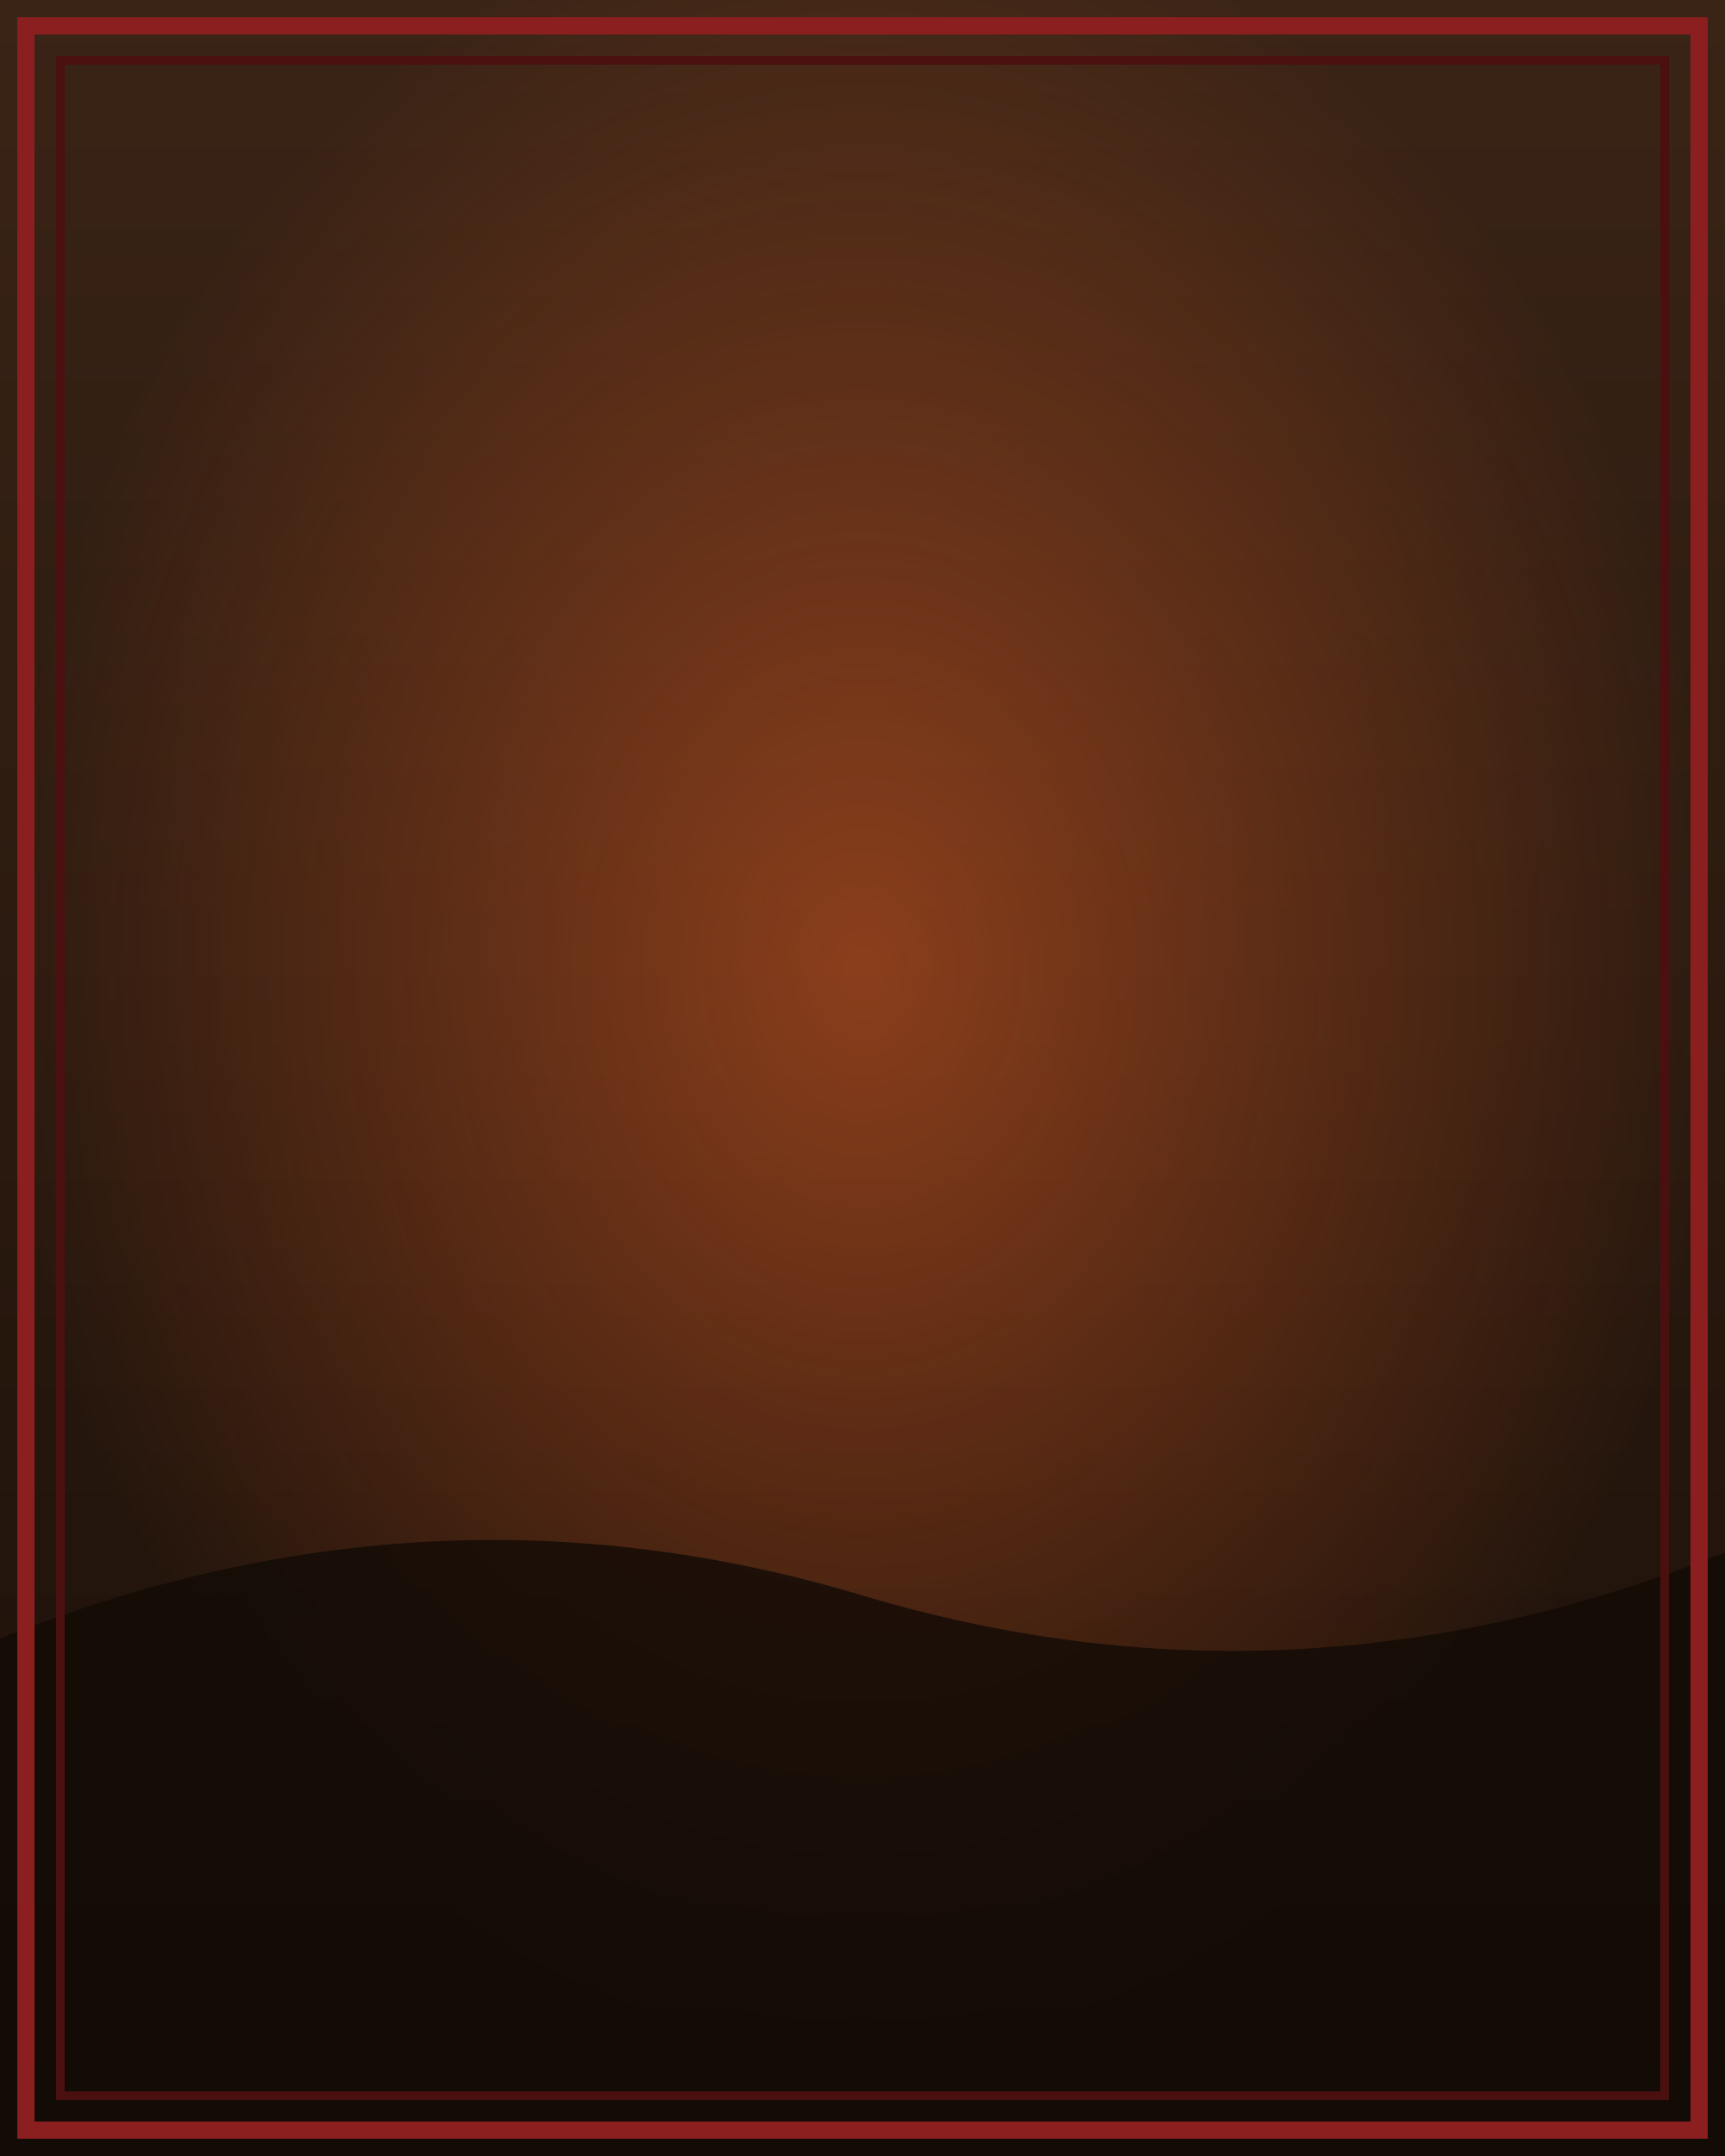
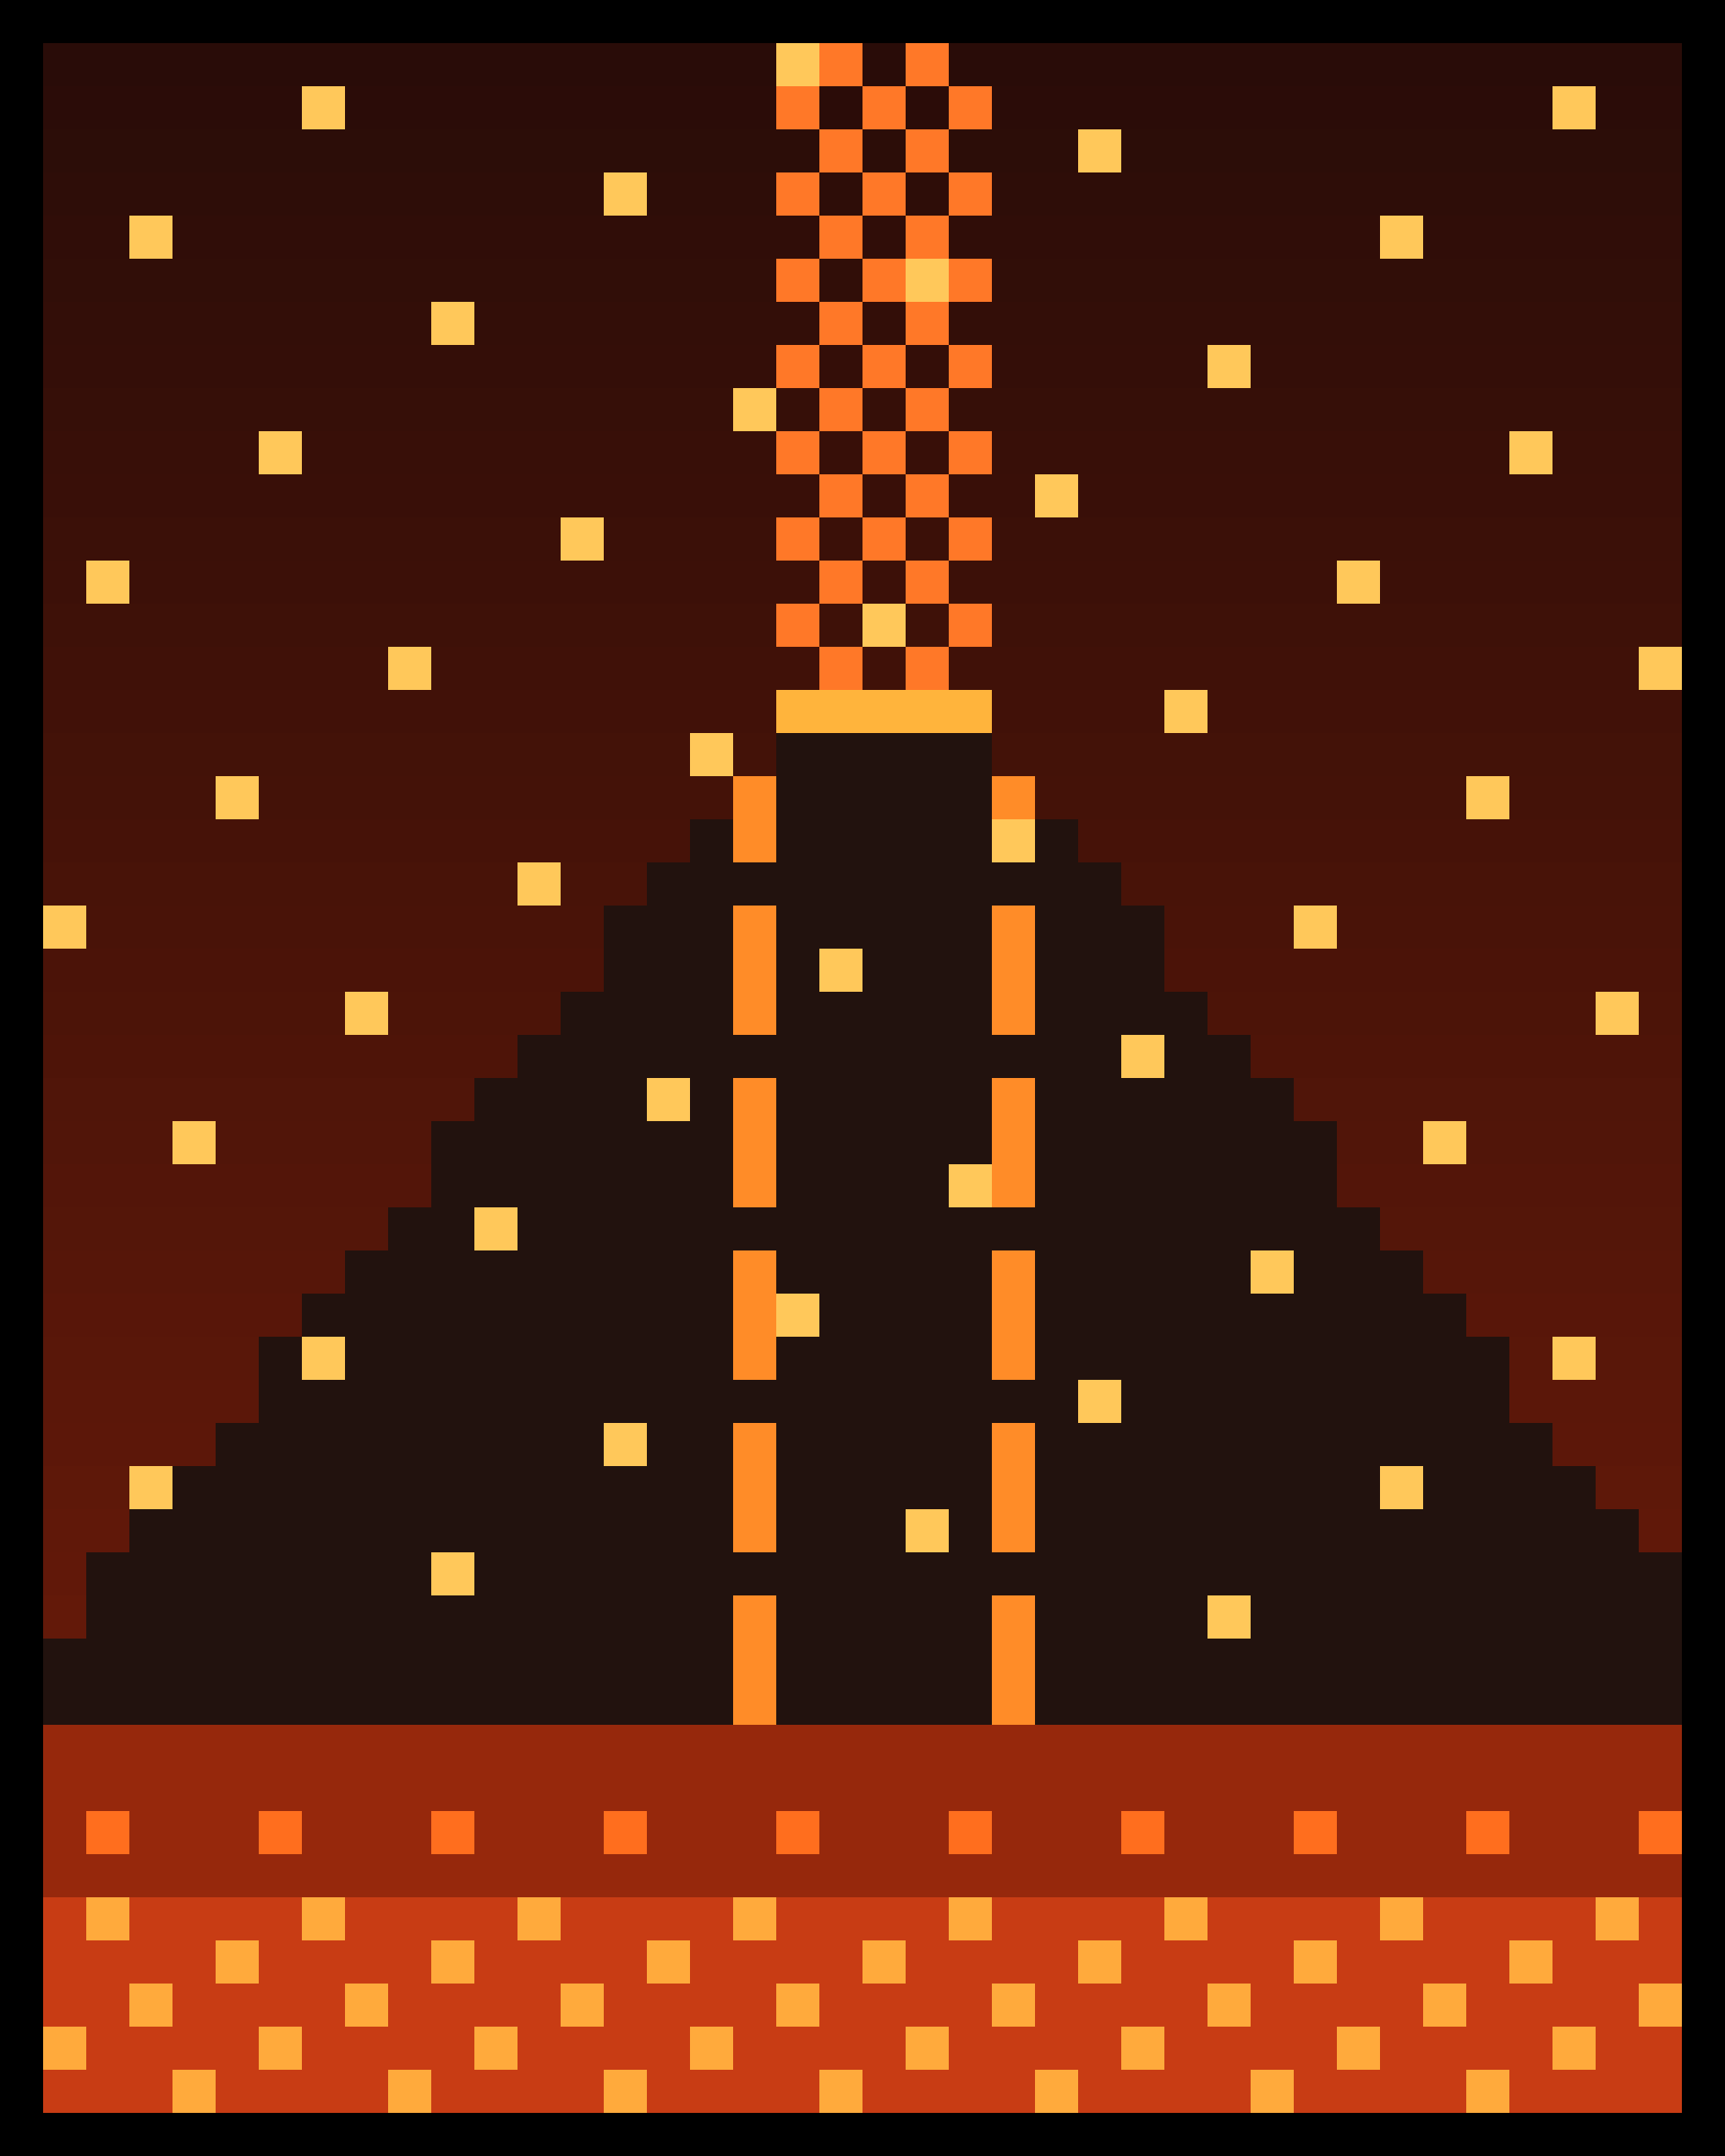
- <svg xmlns="http://www.w3.org/2000/svg" viewBox="0 0 400 500">
-   <defs>
-     <linearGradient id="bg" x1="0" y1="0" x2="0" y2="1">
-       <stop offset="0" stop-color="#3a2416" />
-       <stop offset="1" stop-color="#1a0f08" />
-     </linearGradient>
-     <radialGradient id="glow" cx="0.5" cy="0.45" r="0.5">
-       <stop offset="0" stop-color="#ff6a2a" stop-opacity="0.45" />
-       <stop offset="1" stop-color="#ff6a2a" stop-opacity="0" />
-     </radialGradient>
-   </defs>
-   <rect width="400" height="500" fill="url(#bg)" />
-   <rect width="400" height="500" fill="url(#glow)" />
-   <path d="M0 380 Q100 340 200 370 T400 360 L400 500 L0 500 Z" fill="#120a05" opacity="0.8" />
-   <rect x="6" y="6" width="388" height="488" fill="none" stroke="#8b1e1e" stroke-width="4" />
-   <rect x="14" y="14" width="372" height="472" fill="none" stroke="#4a1010" stroke-width="2" />
+ <svg xmlns="http://www.w3.org/2000/svg" viewBox="0 0 40 50" shape-rendering="crispEdges">
+   <rect x="0" y="0" width="1" height="1" fill="#ffc85a" />
+   <rect x="1" y="0" width="17" height="1" fill="#280c08" />
+   <rect x="18" y="0" width="1" height="1" fill="#ff7828" />
+   <rect x="19" y="0" width="1" height="1" fill="#280c08" />
+   <rect x="20" y="0" width="1" height="1" fill="#ff7828" />
+   <rect x="21" y="0" width="1" height="1" fill="#280c08" />
+   <rect x="22" y="0" width="1" height="1" fill="#ff7828" />
+   <rect x="23" y="0" width="6" height="1" fill="#280c08" />
+   <rect x="29" y="0" width="1" height="1" fill="#ffc85a" />
+   <rect x="30" y="0" width="10" height="1" fill="#280c08" />
+   <rect x="0" y="1" width="18" height="1" fill="#290c08" />
+   <rect x="18" y="1" width="1" height="1" fill="#ffc85a" />
+   <rect x="19" y="1" width="1" height="1" fill="#ff7828" />
+   <rect x="20" y="1" width="1" height="1" fill="#290c08" />
+   <rect x="21" y="1" width="1" height="1" fill="#ff7828" />
+   <rect x="22" y="1" width="18" height="1" fill="#290c08" />
+   <rect x="0" y="2" width="7" height="1" fill="#2b0c08" />
+   <rect x="7" y="2" width="1" height="1" fill="#ffc85a" />
+   <rect x="8" y="2" width="10" height="1" fill="#2b0c08" />
+   <rect x="18" y="2" width="1" height="1" fill="#ff7828" />
+   <rect x="19" y="2" width="1" height="1" fill="#2b0c08" />
+   <rect x="20" y="2" width="1" height="1" fill="#ff7828" />
+   <rect x="21" y="2" width="1" height="1" fill="#2b0c08" />
+   <rect x="22" y="2" width="1" height="1" fill="#ff7828" />
+   <rect x="23" y="2" width="13" height="1" fill="#2b0c08" />
+   <rect x="36" y="2" width="1" height="1" fill="#ffc85a" />
+   <rect x="37" y="2" width="3" height="1" fill="#2b0c08" />
+   <rect x="0" y="3" width="19" height="1" fill="#2c0d08" />
+   <rect x="19" y="3" width="1" height="1" fill="#ff7828" />
+   <rect x="20" y="3" width="1" height="1" fill="#2c0d08" />
+   <rect x="21" y="3" width="1" height="1" fill="#ff7828" />
+   <rect x="22" y="3" width="3" height="1" fill="#2c0d08" />
+   <rect x="25" y="3" width="1" height="1" fill="#ffc85a" />
+   <rect x="26" y="3" width="14" height="1" fill="#2c0d08" />
+   <rect x="0" y="4" width="14" height="1" fill="#2e0d08" />
+   <rect x="14" y="4" width="1" height="1" fill="#ffc85a" />
+   <rect x="15" y="4" width="3" height="1" fill="#2e0d08" />
+   <rect x="18" y="4" width="1" height="1" fill="#ff7828" />
+   <rect x="19" y="4" width="1" height="1" fill="#2e0d08" />
+   <rect x="20" y="4" width="1" height="1" fill="#ff7828" />
+   <rect x="21" y="4" width="1" height="1" fill="#2e0d08" />
+   <rect x="22" y="4" width="1" height="1" fill="#ff7828" />
+   <rect x="23" y="4" width="17" height="1" fill="#2e0d08" />
+   <rect x="0" y="5" width="3" height="1" fill="#300d08" />
+   <rect x="3" y="5" width="1" height="1" fill="#ffc85a" />
+   <rect x="4" y="5" width="15" height="1" fill="#300d08" />
+   <rect x="19" y="5" width="1" height="1" fill="#ff7828" />
+   <rect x="20" y="5" width="1" height="1" fill="#300d08" />
+   <rect x="21" y="5" width="1" height="1" fill="#ff7828" />
+   <rect x="22" y="5" width="10" height="1" fill="#300d08" />
+   <rect x="32" y="5" width="1" height="1" fill="#ffc85a" />
+   <rect x="33" y="5" width="7" height="1" fill="#300d08" />
+   <rect x="0" y="6" width="18" height="1" fill="#310e08" />
+   <rect x="18" y="6" width="1" height="1" fill="#ff7828" />
+   <rect x="19" y="6" width="1" height="1" fill="#310e08" />
+   <rect x="20" y="6" width="1" height="1" fill="#ff7828" />
+   <rect x="21" y="6" width="1" height="1" fill="#ffc85a" />
+   <rect x="22" y="6" width="1" height="1" fill="#ff7828" />
+   <rect x="23" y="6" width="17" height="1" fill="#310e08" />
+   <rect x="0" y="7" width="10" height="1" fill="#330e08" />
+   <rect x="10" y="7" width="1" height="1" fill="#ffc85a" />
+   <rect x="11" y="7" width="8" height="1" fill="#330e08" />
+   <rect x="19" y="7" width="1" height="1" fill="#ff7828" />
+   <rect x="20" y="7" width="1" height="1" fill="#330e08" />
+   <rect x="21" y="7" width="1" height="1" fill="#ff7828" />
+   <rect x="22" y="7" width="17" height="1" fill="#330e08" />
+   <rect x="39" y="7" width="1" height="1" fill="#ffc85a" />
+   <rect x="0" y="8" width="18" height="1" fill="#340e08" />
+   <rect x="18" y="8" width="1" height="1" fill="#ff7828" />
+   <rect x="19" y="8" width="1" height="1" fill="#340e08" />
+   <rect x="20" y="8" width="1" height="1" fill="#ff7828" />
+   <rect x="21" y="8" width="1" height="1" fill="#340e08" />
+   <rect x="22" y="8" width="1" height="1" fill="#ff7828" />
+   <rect x="23" y="8" width="5" height="1" fill="#340e08" />
+   <rect x="28" y="8" width="1" height="1" fill="#ffc85a" />
+   <rect x="29" y="8" width="11" height="1" fill="#340e08" />
+   <rect x="0" y="9" width="17" height="1" fill="#360f08" />
+   <rect x="17" y="9" width="1" height="1" fill="#ffc85a" />
+   <rect x="18" y="9" width="1" height="1" fill="#360f08" />
+   <rect x="19" y="9" width="1" height="1" fill="#ff7828" />
+   <rect x="20" y="9" width="1" height="1" fill="#360f08" />
+   <rect x="21" y="9" width="1" height="1" fill="#ff7828" />
+   <rect x="22" y="9" width="18" height="1" fill="#360f08" />
+   <rect x="0" y="10" width="6" height="1" fill="#380f08" />
+   <rect x="6" y="10" width="1" height="1" fill="#ffc85a" />
+   <rect x="7" y="10" width="11" height="1" fill="#380f08" />
+   <rect x="18" y="10" width="1" height="1" fill="#ff7828" />
+   <rect x="19" y="10" width="1" height="1" fill="#380f08" />
+   <rect x="20" y="10" width="1" height="1" fill="#ff7828" />
+   <rect x="21" y="10" width="1" height="1" fill="#380f08" />
+   <rect x="22" y="10" width="1" height="1" fill="#ff7828" />
+   <rect x="23" y="10" width="12" height="1" fill="#380f08" />
+   <rect x="35" y="10" width="1" height="1" fill="#ffc85a" />
+   <rect x="36" y="10" width="4" height="1" fill="#380f08" />
+   <rect x="0" y="11" width="19" height="1" fill="#390f08" />
+   <rect x="19" y="11" width="1" height="1" fill="#ff7828" />
+   <rect x="20" y="11" width="1" height="1" fill="#390f08" />
+   <rect x="21" y="11" width="1" height="1" fill="#ff7828" />
+   <rect x="22" y="11" width="2" height="1" fill="#390f08" />
+   <rect x="24" y="11" width="1" height="1" fill="#ffc85a" />
+   <rect x="25" y="11" width="15" height="1" fill="#390f08" />
+   <rect x="0" y="12" width="13" height="1" fill="#3b1008" />
+   <rect x="13" y="12" width="1" height="1" fill="#ffc85a" />
+   <rect x="14" y="12" width="4" height="1" fill="#3b1008" />
+   <rect x="18" y="12" width="1" height="1" fill="#ff7828" />
+   <rect x="19" y="12" width="1" height="1" fill="#3b1008" />
+   <rect x="20" y="12" width="1" height="1" fill="#ff7828" />
+   <rect x="21" y="12" width="1" height="1" fill="#3b1008" />
+   <rect x="22" y="12" width="1" height="1" fill="#ff7828" />
+   <rect x="23" y="12" width="17" height="1" fill="#3b1008" />
+   <rect x="0" y="13" width="2" height="1" fill="#3c1008" />
+   <rect x="2" y="13" width="1" height="1" fill="#ffc85a" />
+   <rect x="3" y="13" width="16" height="1" fill="#3c1008" />
+   <rect x="19" y="13" width="1" height="1" fill="#ff7828" />
+   <rect x="20" y="13" width="1" height="1" fill="#3c1008" />
+   <rect x="21" y="13" width="1" height="1" fill="#ff7828" />
+   <rect x="22" y="13" width="9" height="1" fill="#3c1008" />
+   <rect x="31" y="13" width="1" height="1" fill="#ffc85a" />
+   <rect x="32" y="13" width="8" height="1" fill="#3c1008" />
+   <rect x="0" y="14" width="18" height="1" fill="#3e1108" />
+   <rect x="18" y="14" width="1" height="1" fill="#ff7828" />
+   <rect x="19" y="14" width="1" height="1" fill="#3e1108" />
+   <rect x="20" y="14" width="1" height="1" fill="#ffc85a" />
+   <rect x="21" y="14" width="1" height="1" fill="#3e1108" />
+   <rect x="22" y="14" width="1" height="1" fill="#ff7828" />
+   <rect x="23" y="14" width="17" height="1" fill="#3e1108" />
+   <rect x="0" y="15" width="9" height="1" fill="#401108" />
+   <rect x="9" y="15" width="1" height="1" fill="#ffc85a" />
+   <rect x="10" y="15" width="9" height="1" fill="#401108" />
+   <rect x="19" y="15" width="1" height="1" fill="#ff7828" />
+   <rect x="20" y="15" width="1" height="1" fill="#401108" />
+   <rect x="21" y="15" width="1" height="1" fill="#ff7828" />
+   <rect x="22" y="15" width="16" height="1" fill="#401108" />
+   <rect x="38" y="15" width="1" height="1" fill="#ffc85a" />
+   <rect x="39" y="15" width="1" height="1" fill="#401108" />
+   <rect x="0" y="16" width="18" height="1" fill="#411108" />
+   <rect x="18" y="16" width="5" height="1" fill="#ffb43c" />
+   <rect x="23" y="16" width="4" height="1" fill="#411108" />
+   <rect x="27" y="16" width="1" height="1" fill="#ffc85a" />
+   <rect x="28" y="16" width="12" height="1" fill="#411108" />
+   <rect x="0" y="17" width="16" height="1" fill="#431208" />
+   <rect x="16" y="17" width="1" height="1" fill="#ffc85a" />
+   <rect x="17" y="17" width="1" height="1" fill="#431208" />
+   <rect x="18" y="17" width="5" height="1" fill="#22120e" />
+   <rect x="23" y="17" width="17" height="1" fill="#431208" />
+   <rect x="0" y="18" width="5" height="1" fill="#441208" />
+   <rect x="5" y="18" width="1" height="1" fill="#ffc85a" />
+   <rect x="6" y="18" width="11" height="1" fill="#441208" />
+   <rect x="17" y="18" width="1" height="1" fill="#ff8c28" />
+   <rect x="18" y="18" width="5" height="1" fill="#22120e" />
+   <rect x="23" y="18" width="1" height="1" fill="#ff8c28" />
+   <rect x="24" y="18" width="10" height="1" fill="#441208" />
+   <rect x="34" y="18" width="1" height="1" fill="#ffc85a" />
+   <rect x="35" y="18" width="5" height="1" fill="#441208" />
+   <rect x="0" y="19" width="16" height="1" fill="#461208" />
+   <rect x="16" y="19" width="1" height="1" fill="#22120e" />
+   <rect x="17" y="19" width="1" height="1" fill="#ff8c28" />
+   <rect x="18" y="19" width="5" height="1" fill="#22120e" />
+   <rect x="23" y="19" width="1" height="1" fill="#ffc85a" />
+   <rect x="24" y="19" width="1" height="1" fill="#22120e" />
+   <rect x="25" y="19" width="15" height="1" fill="#461208" />
+   <rect x="0" y="20" width="12" height="1" fill="#481308" />
+   <rect x="12" y="20" width="1" height="1" fill="#ffc85a" />
+   <rect x="13" y="20" width="2" height="1" fill="#481308" />
+   <rect x="15" y="20" width="11" height="1" fill="#22120e" />
+   <rect x="26" y="20" width="14" height="1" fill="#481308" />
+   <rect x="0" y="21" width="1" height="1" fill="#491308" />
+   <rect x="1" y="21" width="1" height="1" fill="#ffc85a" />
+   <rect x="2" y="21" width="12" height="1" fill="#491308" />
+   <rect x="14" y="21" width="3" height="1" fill="#22120e" />
+   <rect x="17" y="21" width="1" height="1" fill="#ff8c28" />
+   <rect x="18" y="21" width="5" height="1" fill="#22120e" />
+   <rect x="23" y="21" width="1" height="1" fill="#ff8c28" />
+   <rect x="24" y="21" width="3" height="1" fill="#22120e" />
+   <rect x="27" y="21" width="3" height="1" fill="#491308" />
+   <rect x="30" y="21" width="1" height="1" fill="#ffc85a" />
+   <rect x="31" y="21" width="9" height="1" fill="#491308" />
+   <rect x="0" y="22" width="14" height="1" fill="#4b1308" />
+   <rect x="14" y="22" width="3" height="1" fill="#22120e" />
+   <rect x="17" y="22" width="1" height="1" fill="#ff8c28" />
+   <rect x="18" y="22" width="1" height="1" fill="#22120e" />
+   <rect x="19" y="22" width="1" height="1" fill="#ffc85a" />
+   <rect x="20" y="22" width="3" height="1" fill="#22120e" />
+   <rect x="23" y="22" width="1" height="1" fill="#ff8c28" />
+   <rect x="24" y="22" width="3" height="1" fill="#22120e" />
+   <rect x="27" y="22" width="13" height="1" fill="#4b1308" />
+   <rect x="0" y="23" width="8" height="1" fill="#4c1408" />
+   <rect x="8" y="23" width="1" height="1" fill="#ffc85a" />
+   <rect x="9" y="23" width="4" height="1" fill="#4c1408" />
+   <rect x="13" y="23" width="4" height="1" fill="#22120e" />
+   <rect x="17" y="23" width="1" height="1" fill="#ff8c28" />
+   <rect x="18" y="23" width="5" height="1" fill="#22120e" />
+   <rect x="23" y="23" width="1" height="1" fill="#ff8c28" />
+   <rect x="24" y="23" width="4" height="1" fill="#22120e" />
+   <rect x="28" y="23" width="9" height="1" fill="#4c1408" />
+   <rect x="37" y="23" width="1" height="1" fill="#ffc85a" />
+   <rect x="38" y="23" width="2" height="1" fill="#4c1408" />
+   <rect x="0" y="24" width="12" height="1" fill="#4e1408" />
+   <rect x="12" y="24" width="14" height="1" fill="#22120e" />
+   <rect x="26" y="24" width="1" height="1" fill="#ffc85a" />
+   <rect x="27" y="24" width="2" height="1" fill="#22120e" />
+   <rect x="29" y="24" width="11" height="1" fill="#4e1408" />
+   <rect x="0" y="25" width="11" height="1" fill="#501509" />
+   <rect x="11" y="25" width="4" height="1" fill="#22120e" />
+   <rect x="15" y="25" width="1" height="1" fill="#ffc85a" />
+   <rect x="16" y="25" width="1" height="1" fill="#22120e" />
+   <rect x="17" y="25" width="1" height="1" fill="#ff8c28" />
+   <rect x="18" y="25" width="5" height="1" fill="#22120e" />
+   <rect x="23" y="25" width="1" height="1" fill="#ff8c28" />
+   <rect x="24" y="25" width="6" height="1" fill="#22120e" />
+   <rect x="30" y="25" width="10" height="1" fill="#501509" />
+   <rect x="0" y="26" width="4" height="1" fill="#511509" />
+   <rect x="4" y="26" width="1" height="1" fill="#ffc85a" />
+   <rect x="5" y="26" width="5" height="1" fill="#511509" />
+   <rect x="10" y="26" width="7" height="1" fill="#22120e" />
+   <rect x="17" y="26" width="1" height="1" fill="#ff8c28" />
+   <rect x="18" y="26" width="5" height="1" fill="#22120e" />
+   <rect x="23" y="26" width="1" height="1" fill="#ff8c28" />
+   <rect x="24" y="26" width="7" height="1" fill="#22120e" />
+   <rect x="31" y="26" width="2" height="1" fill="#511509" />
+   <rect x="33" y="26" width="1" height="1" fill="#ffc85a" />
+   <rect x="34" y="26" width="6" height="1" fill="#511509" />
+   <rect x="0" y="27" width="10" height="1" fill="#531509" />
+   <rect x="10" y="27" width="7" height="1" fill="#22120e" />
+   <rect x="17" y="27" width="1" height="1" fill="#ff8c28" />
+   <rect x="18" y="27" width="4" height="1" fill="#22120e" />
+   <rect x="22" y="27" width="1" height="1" fill="#ffc85a" />
+   <rect x="23" y="27" width="1" height="1" fill="#ff8c28" />
+   <rect x="24" y="27" width="7" height="1" fill="#22120e" />
+   <rect x="31" y="27" width="9" height="1" fill="#531509" />
+   <rect x="0" y="28" width="9" height="1" fill="#541609" />
+   <rect x="9" y="28" width="2" height="1" fill="#22120e" />
+   <rect x="11" y="28" width="1" height="1" fill="#ffc85a" />
+   <rect x="12" y="28" width="20" height="1" fill="#22120e" />
+   <rect x="32" y="28" width="8" height="1" fill="#541609" />
+   <rect x="0" y="29" width="1" height="1" fill="#ffc85a" />
+   <rect x="1" y="29" width="7" height="1" fill="#561609" />
+   <rect x="8" y="29" width="9" height="1" fill="#22120e" />
+   <rect x="17" y="29" width="1" height="1" fill="#ff8c28" />
+   <rect x="18" y="29" width="5" height="1" fill="#22120e" />
+   <rect x="23" y="29" width="1" height="1" fill="#ff8c28" />
+   <rect x="24" y="29" width="5" height="1" fill="#22120e" />
+   <rect x="29" y="29" width="1" height="1" fill="#ffc85a" />
+   <rect x="30" y="29" width="3" height="1" fill="#22120e" />
+   <rect x="33" y="29" width="7" height="1" fill="#561609" />
+   <rect x="0" y="30" width="7" height="1" fill="#581609" />
+   <rect x="7" y="30" width="10" height="1" fill="#22120e" />
+   <rect x="17" y="30" width="1" height="1" fill="#ff8c28" />
+   <rect x="18" y="30" width="1" height="1" fill="#ffc85a" />
+   <rect x="19" y="30" width="4" height="1" fill="#22120e" />
+   <rect x="23" y="30" width="1" height="1" fill="#ff8c28" />
+   <rect x="24" y="30" width="10" height="1" fill="#22120e" />
+   <rect x="34" y="30" width="6" height="1" fill="#581609" />
+   <rect x="0" y="31" width="6" height="1" fill="#591709" />
+   <rect x="6" y="31" width="1" height="1" fill="#22120e" />
+   <rect x="7" y="31" width="1" height="1" fill="#ffc85a" />
+   <rect x="8" y="31" width="9" height="1" fill="#22120e" />
+   <rect x="17" y="31" width="1" height="1" fill="#ff8c28" />
+   <rect x="18" y="31" width="5" height="1" fill="#22120e" />
+   <rect x="23" y="31" width="1" height="1" fill="#ff8c28" />
+   <rect x="24" y="31" width="11" height="1" fill="#22120e" />
+   <rect x="35" y="31" width="1" height="1" fill="#591709" />
+   <rect x="36" y="31" width="1" height="1" fill="#ffc85a" />
+   <rect x="37" y="31" width="3" height="1" fill="#591709" />
+   <rect x="0" y="32" width="6" height="1" fill="#5b1709" />
+   <rect x="6" y="32" width="19" height="1" fill="#22120e" />
+   <rect x="25" y="32" width="1" height="1" fill="#ffc85a" />
+   <rect x="26" y="32" width="9" height="1" fill="#22120e" />
+   <rect x="35" y="32" width="5" height="1" fill="#5b1709" />
+   <rect x="0" y="33" width="5" height="1" fill="#5c1709" />
+   <rect x="5" y="33" width="9" height="1" fill="#22120e" />
+   <rect x="14" y="33" width="1" height="1" fill="#ffc85a" />
+   <rect x="15" y="33" width="2" height="1" fill="#22120e" />
+   <rect x="17" y="33" width="1" height="1" fill="#ff8c28" />
+   <rect x="18" y="33" width="5" height="1" fill="#22120e" />
+   <rect x="23" y="33" width="1" height="1" fill="#ff8c28" />
+   <rect x="24" y="33" width="12" height="1" fill="#22120e" />
+   <rect x="36" y="33" width="4" height="1" fill="#5c1709" />
+   <rect x="0" y="34" width="3" height="1" fill="#5e1809" />
+   <rect x="3" y="34" width="1" height="1" fill="#ffc85a" />
+   <rect x="4" y="34" width="13" height="1" fill="#22120e" />
+   <rect x="17" y="34" width="1" height="1" fill="#ff8c28" />
+   <rect x="18" y="34" width="5" height="1" fill="#22120e" />
+   <rect x="23" y="34" width="1" height="1" fill="#ff8c28" />
+   <rect x="24" y="34" width="8" height="1" fill="#22120e" />
+   <rect x="32" y="34" width="1" height="1" fill="#ffc85a" />
+   <rect x="33" y="34" width="4" height="1" fill="#22120e" />
+   <rect x="37" y="34" width="3" height="1" fill="#5e1809" />
+   <rect x="0" y="35" width="3" height="1" fill="#601809" />
+   <rect x="3" y="35" width="14" height="1" fill="#22120e" />
+   <rect x="17" y="35" width="1" height="1" fill="#ff8c28" />
+   <rect x="18" y="35" width="3" height="1" fill="#22120e" />
+   <rect x="21" y="35" width="1" height="1" fill="#ffc85a" />
+   <rect x="22" y="35" width="1" height="1" fill="#22120e" />
+   <rect x="23" y="35" width="1" height="1" fill="#ff8c28" />
+   <rect x="24" y="35" width="14" height="1" fill="#22120e" />
+   <rect x="38" y="35" width="2" height="1" fill="#601809" />
+   <rect x="0" y="36" width="2" height="1" fill="#611809" />
+   <rect x="2" y="36" width="8" height="1" fill="#22120e" />
+   <rect x="10" y="36" width="1" height="1" fill="#ffc85a" />
+   <rect x="11" y="36" width="28" height="1" fill="#22120e" />
+   <rect x="39" y="36" width="1" height="1" fill="#ffc85a" />
+   <rect x="0" y="37" width="2" height="1" fill="#631909" />
+   <rect x="2" y="37" width="15" height="1" fill="#22120e" />
+   <rect x="17" y="37" width="1" height="1" fill="#ff8c28" />
+   <rect x="18" y="37" width="5" height="1" fill="#22120e" />
+   <rect x="23" y="37" width="1" height="1" fill="#ff8c28" />
+   <rect x="24" y="37" width="4" height="1" fill="#22120e" />
+   <rect x="28" y="37" width="1" height="1" fill="#ffc85a" />
+   <rect x="29" y="37" width="10" height="1" fill="#22120e" />
+   <rect x="39" y="37" width="1" height="1" fill="#631909" />
+   <rect x="0" y="38" width="1" height="1" fill="#641909" />
+   <rect x="1" y="38" width="16" height="1" fill="#22120e" />
+   <rect x="17" y="38" width="1" height="1" fill="#ff8c28" />
+   <rect x="18" y="38" width="5" height="1" fill="#22120e" />
+   <rect x="23" y="38" width="1" height="1" fill="#ff8c28" />
+   <rect x="24" y="38" width="16" height="1" fill="#22120e" />
+   <rect x="0" y="39" width="17" height="1" fill="#22120e" />
+   <rect x="17" y="39" width="1" height="1" fill="#ff8c28" />
+   <rect x="18" y="39" width="5" height="1" fill="#22120e" />
+   <rect x="23" y="39" width="1" height="1" fill="#ff8c28" />
+   <rect x="24" y="39" width="16" height="1" fill="#22120e" />
+   <rect x="0" y="40" width="40" height="1" fill="#96280c" />
+   <rect x="0" y="41" width="40" height="1" fill="#96280c" />
+   <rect x="0" y="42" width="2" height="1" fill="#96280c" />
+   <rect x="2" y="42" width="1" height="1" fill="#ff6e1e" />
+   <rect x="3" y="42" width="3" height="1" fill="#96280c" />
+   <rect x="6" y="42" width="1" height="1" fill="#ff6e1e" />
+   <rect x="7" y="42" width="3" height="1" fill="#96280c" />
+   <rect x="10" y="42" width="1" height="1" fill="#ff6e1e" />
+   <rect x="11" y="42" width="3" height="1" fill="#96280c" />
+   <rect x="14" y="42" width="1" height="1" fill="#ff6e1e" />
+   <rect x="15" y="42" width="3" height="1" fill="#96280c" />
+   <rect x="18" y="42" width="1" height="1" fill="#ff6e1e" />
+   <rect x="19" y="42" width="3" height="1" fill="#96280c" />
+   <rect x="22" y="42" width="1" height="1" fill="#ff6e1e" />
+   <rect x="23" y="42" width="3" height="1" fill="#96280c" />
+   <rect x="26" y="42" width="1" height="1" fill="#ff6e1e" />
+   <rect x="27" y="42" width="3" height="1" fill="#96280c" />
+   <rect x="30" y="42" width="1" height="1" fill="#ff6e1e" />
+   <rect x="31" y="42" width="3" height="1" fill="#96280c" />
+   <rect x="34" y="42" width="1" height="1" fill="#ff6e1e" />
+   <rect x="35" y="42" width="3" height="1" fill="#96280c" />
+   <rect x="38" y="42" width="1" height="1" fill="#ff6e1e" />
+   <rect x="39" y="42" width="1" height="1" fill="#96280c" />
+   <rect x="0" y="43" width="40" height="1" fill="#96280c" />
+   <rect x="0" y="44" width="2" height="1" fill="#c83c14" />
+   <rect x="2" y="44" width="1" height="1" fill="#ffaa3c" />
+   <rect x="3" y="44" width="4" height="1" fill="#c83c14" />
+   <rect x="7" y="44" width="1" height="1" fill="#ffaa3c" />
+   <rect x="8" y="44" width="4" height="1" fill="#c83c14" />
+   <rect x="12" y="44" width="1" height="1" fill="#ffaa3c" />
+   <rect x="13" y="44" width="4" height="1" fill="#c83c14" />
+   <rect x="17" y="44" width="1" height="1" fill="#ffaa3c" />
+   <rect x="18" y="44" width="4" height="1" fill="#c83c14" />
+   <rect x="22" y="44" width="1" height="1" fill="#ffaa3c" />
+   <rect x="23" y="44" width="4" height="1" fill="#c83c14" />
+   <rect x="27" y="44" width="1" height="1" fill="#ffaa3c" />
+   <rect x="28" y="44" width="4" height="1" fill="#c83c14" />
+   <rect x="32" y="44" width="1" height="1" fill="#ffaa3c" />
+   <rect x="33" y="44" width="4" height="1" fill="#c83c14" />
+   <rect x="37" y="44" width="1" height="1" fill="#ffaa3c" />
+   <rect x="38" y="44" width="2" height="1" fill="#c83c14" />
+   <rect x="0" y="45" width="1" height="1" fill="#ffaa3c" />
+   <rect x="1" y="45" width="4" height="1" fill="#c83c14" />
+   <rect x="5" y="45" width="1" height="1" fill="#ffaa3c" />
+   <rect x="6" y="45" width="4" height="1" fill="#c83c14" />
+   <rect x="10" y="45" width="1" height="1" fill="#ffaa3c" />
+   <rect x="11" y="45" width="4" height="1" fill="#c83c14" />
+   <rect x="15" y="45" width="1" height="1" fill="#ffaa3c" />
+   <rect x="16" y="45" width="4" height="1" fill="#c83c14" />
+   <rect x="20" y="45" width="1" height="1" fill="#ffaa3c" />
+   <rect x="21" y="45" width="4" height="1" fill="#c83c14" />
+   <rect x="25" y="45" width="1" height="1" fill="#ffaa3c" />
+   <rect x="26" y="45" width="4" height="1" fill="#c83c14" />
+   <rect x="30" y="45" width="1" height="1" fill="#ffaa3c" />
+   <rect x="31" y="45" width="4" height="1" fill="#c83c14" />
+   <rect x="35" y="45" width="1" height="1" fill="#ffaa3c" />
+   <rect x="36" y="45" width="4" height="1" fill="#c83c14" />
+   <rect x="0" y="46" width="3" height="1" fill="#c83c14" />
+   <rect x="3" y="46" width="1" height="1" fill="#ffaa3c" />
+   <rect x="4" y="46" width="4" height="1" fill="#c83c14" />
+   <rect x="8" y="46" width="1" height="1" fill="#ffaa3c" />
+   <rect x="9" y="46" width="4" height="1" fill="#c83c14" />
+   <rect x="13" y="46" width="1" height="1" fill="#ffaa3c" />
+   <rect x="14" y="46" width="4" height="1" fill="#c83c14" />
+   <rect x="18" y="46" width="1" height="1" fill="#ffaa3c" />
+   <rect x="19" y="46" width="4" height="1" fill="#c83c14" />
+   <rect x="23" y="46" width="1" height="1" fill="#ffaa3c" />
+   <rect x="24" y="46" width="4" height="1" fill="#c83c14" />
+   <rect x="28" y="46" width="1" height="1" fill="#ffaa3c" />
+   <rect x="29" y="46" width="4" height="1" fill="#c83c14" />
+   <rect x="33" y="46" width="1" height="1" fill="#ffaa3c" />
+   <rect x="34" y="46" width="4" height="1" fill="#c83c14" />
+   <rect x="38" y="46" width="1" height="1" fill="#ffaa3c" />
+   <rect x="39" y="46" width="1" height="1" fill="#c83c14" />
+   <rect x="0" y="47" width="1" height="1" fill="#c83c14" />
+   <rect x="1" y="47" width="1" height="1" fill="#ffaa3c" />
+   <rect x="2" y="47" width="4" height="1" fill="#c83c14" />
+   <rect x="6" y="47" width="1" height="1" fill="#ffaa3c" />
+   <rect x="7" y="47" width="4" height="1" fill="#c83c14" />
+   <rect x="11" y="47" width="1" height="1" fill="#ffaa3c" />
+   <rect x="12" y="47" width="4" height="1" fill="#c83c14" />
+   <rect x="16" y="47" width="1" height="1" fill="#ffaa3c" />
+   <rect x="17" y="47" width="4" height="1" fill="#c83c14" />
+   <rect x="21" y="47" width="1" height="1" fill="#ffaa3c" />
+   <rect x="22" y="47" width="4" height="1" fill="#c83c14" />
+   <rect x="26" y="47" width="1" height="1" fill="#ffaa3c" />
+   <rect x="27" y="47" width="4" height="1" fill="#c83c14" />
+   <rect x="31" y="47" width="1" height="1" fill="#ffaa3c" />
+   <rect x="32" y="47" width="4" height="1" fill="#c83c14" />
+   <rect x="36" y="47" width="1" height="1" fill="#ffaa3c" />
+   <rect x="37" y="47" width="3" height="1" fill="#c83c14" />
+   <rect x="0" y="48" width="4" height="1" fill="#c83c14" />
+   <rect x="4" y="48" width="1" height="1" fill="#ffaa3c" />
+   <rect x="5" y="48" width="4" height="1" fill="#c83c14" />
+   <rect x="9" y="48" width="1" height="1" fill="#ffaa3c" />
+   <rect x="10" y="48" width="4" height="1" fill="#c83c14" />
+   <rect x="14" y="48" width="1" height="1" fill="#ffaa3c" />
+   <rect x="15" y="48" width="4" height="1" fill="#c83c14" />
+   <rect x="19" y="48" width="1" height="1" fill="#ffaa3c" />
+   <rect x="20" y="48" width="4" height="1" fill="#c83c14" />
+   <rect x="24" y="48" width="1" height="1" fill="#ffaa3c" />
+   <rect x="25" y="48" width="4" height="1" fill="#c83c14" />
+   <rect x="29" y="48" width="1" height="1" fill="#ffaa3c" />
+   <rect x="30" y="48" width="4" height="1" fill="#c83c14" />
+   <rect x="34" y="48" width="1" height="1" fill="#ffaa3c" />
+   <rect x="35" y="48" width="4" height="1" fill="#c83c14" />
+   <rect x="39" y="48" width="1" height="1" fill="#ffaa3c" />
+   <rect x="0" y="49" width="2" height="1" fill="#c83c14" />
+   <rect x="2" y="49" width="1" height="1" fill="#ffaa3c" />
+   <rect x="3" y="49" width="4" height="1" fill="#c83c14" />
+   <rect x="7" y="49" width="1" height="1" fill="#ffaa3c" />
+   <rect x="8" y="49" width="4" height="1" fill="#c83c14" />
+   <rect x="12" y="49" width="1" height="1" fill="#ffaa3c" />
+   <rect x="13" y="49" width="4" height="1" fill="#c83c14" />
+   <rect x="17" y="49" width="1" height="1" fill="#ffaa3c" />
+   <rect x="18" y="49" width="4" height="1" fill="#c83c14" />
+   <rect x="22" y="49" width="1" height="1" fill="#ffaa3c" />
+   <rect x="23" y="49" width="4" height="1" fill="#c83c14" />
+   <rect x="27" y="49" width="1" height="1" fill="#ffaa3c" />
+   <rect x="28" y="49" width="4" height="1" fill="#c83c14" />
+   <rect x="32" y="49" width="1" height="1" fill="#ffaa3c" />
+   <rect x="33" y="49" width="4" height="1" fill="#c83c14" />
+   <rect x="37" y="49" width="1" height="1" fill="#ffaa3c" />
+   <rect x="38" y="49" width="2" height="1" fill="#c83c14" />
+   <rect x="0" y="0" width="40" height="1" fill="(120, 40, 20)" />
+   <rect x="0" y="49" width="40" height="1" fill="(120, 40, 20)" />
+   <rect x="0" y="0" width="1" height="50" fill="(120, 40, 20)" />
+   <rect x="39" y="0" width="1" height="50" fill="(120, 40, 20)" />
</svg>
